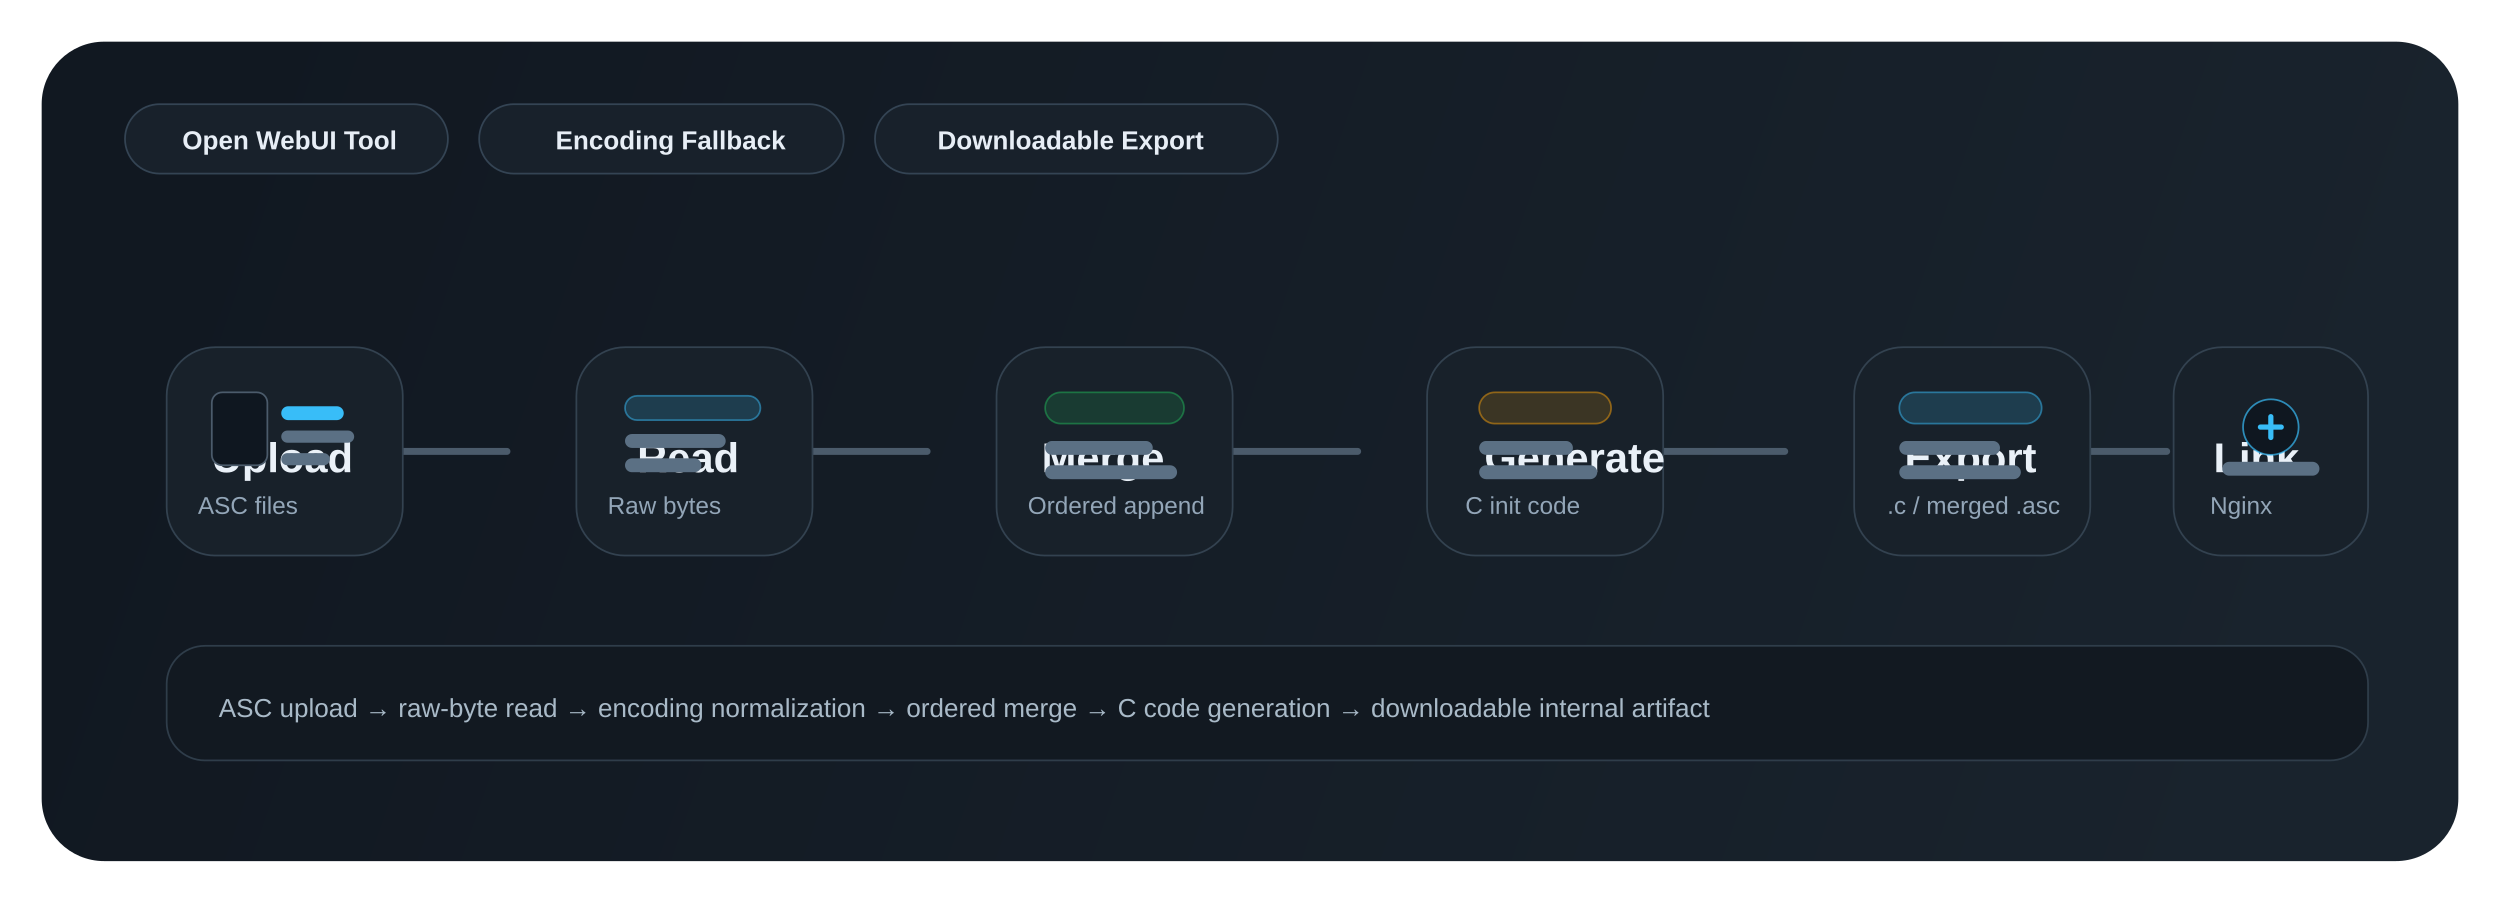
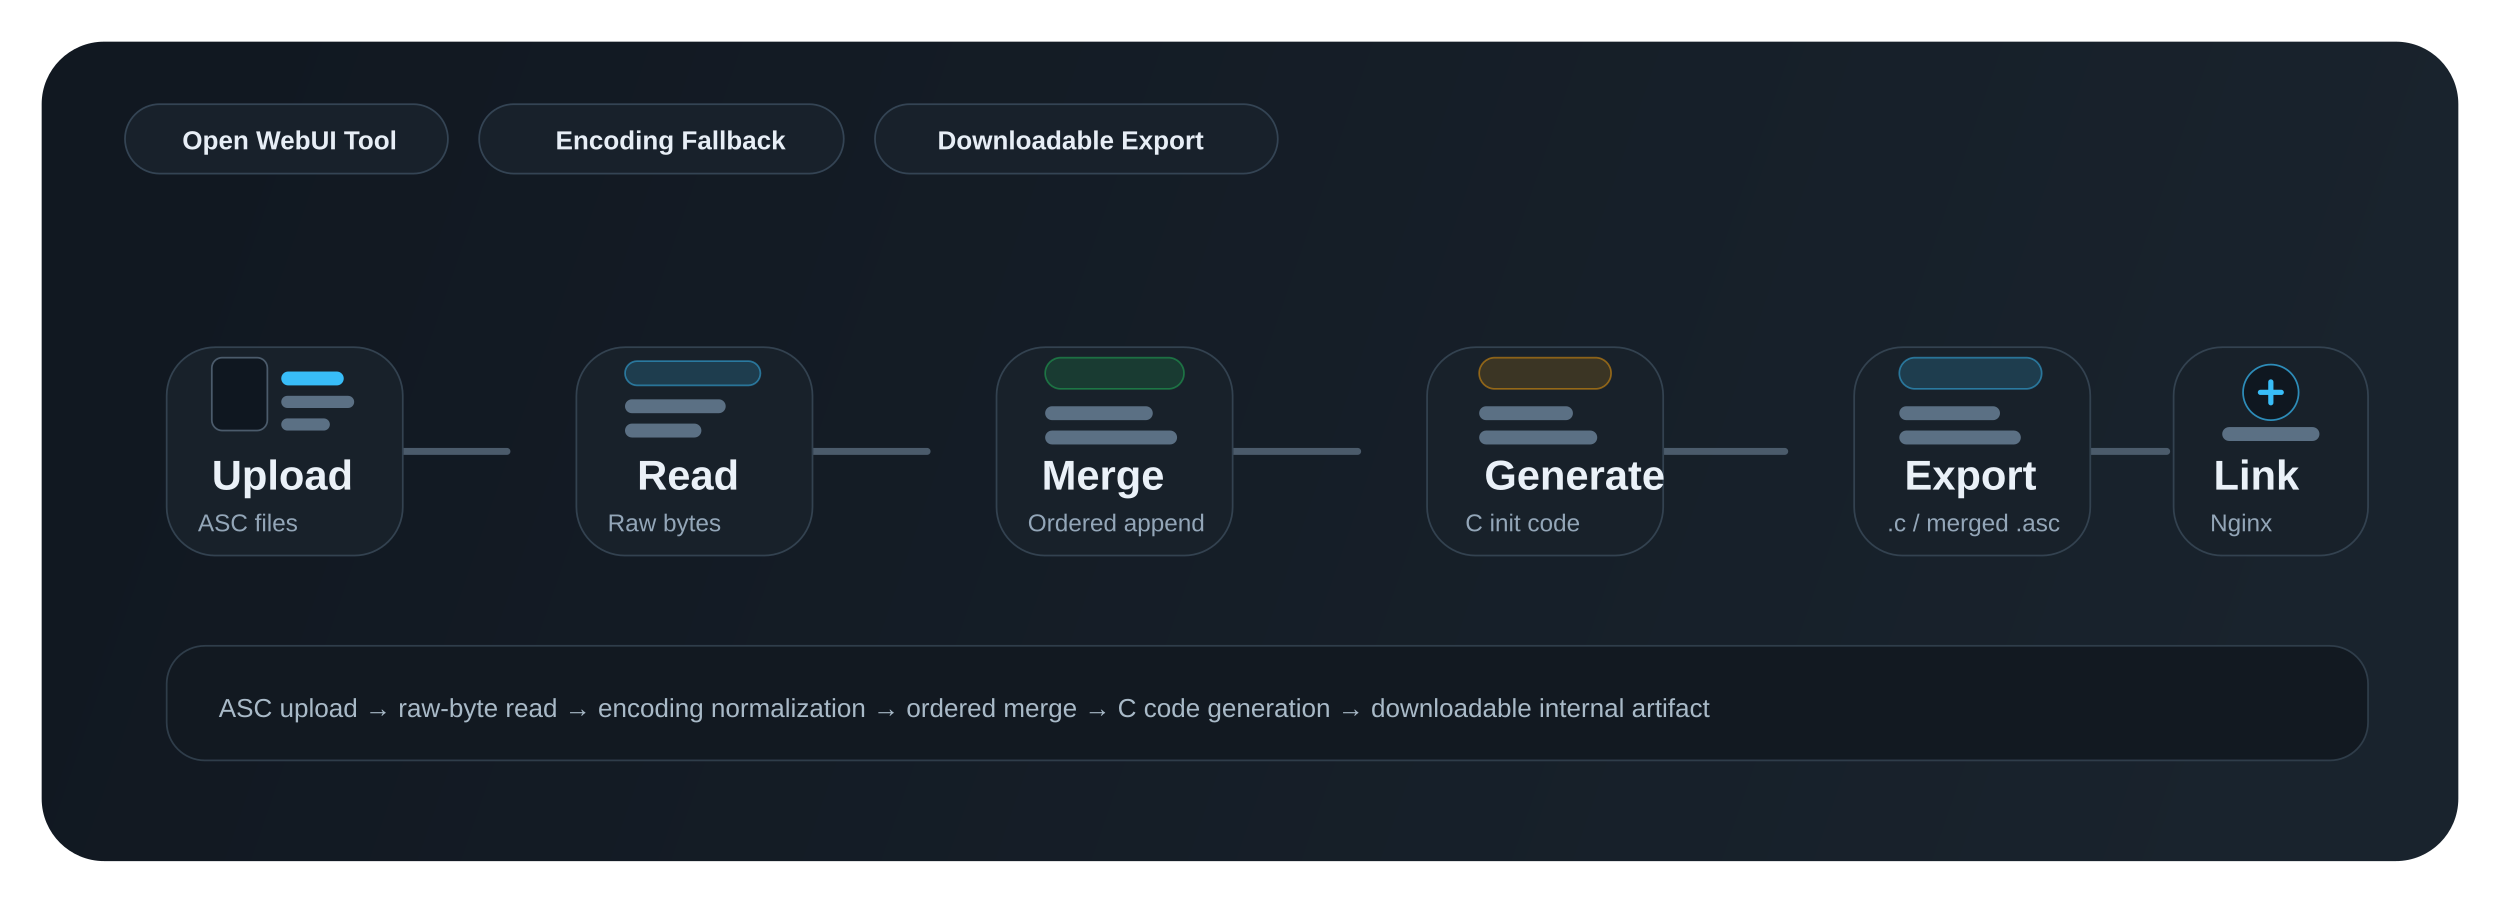
<svg xmlns="http://www.w3.org/2000/svg" width="1440" height="520" viewBox="0 0 1440 520" fill="none">
  <defs>
    <linearGradient id="bg" x1="120" y1="40" x2="1310" y2="450" gradientUnits="userSpaceOnUse">
      <stop stop-color="#111821" />
      <stop offset="1" stop-color="#19232D" />
    </linearGradient>
    <linearGradient id="node" x1="0" y1="0" x2="0" y2="120" gradientUnits="userSpaceOnUse">
      <stop stop-color="#1E2833" />
      <stop offset="1" stop-color="#18212A" />
    </linearGradient>
    <filter id="glow" x="-20%" y="-40%" width="140%" height="180%">
      <feGaussianBlur stdDeviation="10" result="blur" />
      <feMerge>
        <feMergeNode in="blur" />
        <feMergeNode in="SourceGraphic" />
      </feMerge>
    </filter>
  </defs>
  <rect x="24" y="24" width="1392" height="472" rx="36" fill="url(#bg)" />
  <rect x="72" y="60" width="186" height="40" rx="20" fill="#18212B" stroke="#344454" />
  <rect x="276" y="60" width="210" height="40" rx="20" fill="#18212B" stroke="#344454" />
  <rect x="504" y="60" width="232" height="40" rx="20" fill="#18212B" stroke="#344454" />
  <g font-family="Segoe UI, Arial, sans-serif" fill="#E7EEF6" font-size="15" font-weight="600">
    <text x="105" y="86">Open WebUI Tool</text>
    <text x="320" y="86">Encoding Fallback</text>
    <text x="540" y="86">Downloadable Export</text>
  </g>
  <g stroke="#4B5B6B" stroke-width="4" stroke-linecap="round">
    <path d="M212 260H292" />
    <path d="M448 260H534" />
    <path d="M694 260H782" />
    <path d="M942 260H1028" />
    <path d="M1188 260H1248" />
  </g>
  <g stroke="#7DD3FC" stroke-width="4" stroke-linecap="round" filter="url(#glow)">
    <path d="M292 260H338" />
    <path d="M782 260H828" />
    <path d="M1028 260H1074" />
  </g>
  <g>
    <rect x="96" y="200" width="136" height="120" rx="28" fill="url(#node)" stroke="#334250" />
    <rect x="332" y="200" width="136" height="120" rx="28" fill="url(#node)" stroke="#334250" />
    <rect x="574" y="200" width="136" height="120" rx="28" fill="url(#node)" stroke="#334250" />
    <rect x="822" y="200" width="136" height="120" rx="28" fill="url(#node)" stroke="#334250" />
    <rect x="1068" y="200" width="136" height="120" rx="28" fill="url(#node)" stroke="#334250" />
    <rect x="1252" y="200" width="112" height="120" rx="28" fill="url(#node)" stroke="#334250" />
  </g>
-   <g font-family="Segoe UI, Arial, sans-serif" fill="#EAF1F8" font-size="24" font-weight="700">
+   <g font-family="Segoe UI, Arial, sans-serif" fill="#EAF1F8" font-size="24" font-weight="700" transform="translate(0, 10)">
    <text x="122" y="272">Upload</text>
    <text x="367" y="272">Read</text>
    <text x="600" y="272">Merge</text>
    <text x="855" y="272">Generate</text>
    <text x="1097" y="272">Export</text>
    <text x="1275" y="272">Link</text>
  </g>
-   <g font-family="Segoe UI, Arial, sans-serif" fill="#93A6B8" font-size="14">
+   <g font-family="Segoe UI, Arial, sans-serif" fill="#93A6B8" font-size="14" transform="translate(0, 10)">
    <text x="114" y="296">ASC files</text>
    <text x="350" y="296">Raw bytes</text>
    <text x="592" y="296">Ordered append</text>
    <text x="844" y="296">C init code</text>
    <text x="1087" y="296">.c / merged .asc</text>
    <text x="1273" y="296">Nginx</text>
  </g>
-   <g>
+   <g transform="translate(0, -20)">
    <rect x="122" y="226" width="32" height="42" rx="6" fill="#0F1720" stroke="#4B5B6B" />
    <rect x="162" y="234" width="36" height="8" rx="4" fill="#38BDF8" />
    <rect x="162" y="248" width="42" height="7" rx="3.5" fill="#5B7084" />
    <rect x="162" y="261" width="28" height="7" rx="3.5" fill="#5B7084" />
    <rect x="360" y="228" width="78" height="14" rx="7" fill="#38BDF8" fill-opacity="0.18" stroke="#38BDF8" stroke-opacity="0.5" />
    <rect x="360" y="250" width="58" height="8" rx="4" fill="#5B7084" />
    <rect x="360" y="264" width="44" height="8" rx="4" fill="#5B7084" />
    <rect x="602" y="226" width="80" height="18" rx="9" fill="#22C55E" fill-opacity="0.16" stroke="#22C55E" stroke-opacity="0.45" />
    <rect x="602" y="254" width="62" height="8" rx="4" fill="#5B7084" />
    <rect x="602" y="268" width="76" height="8" rx="4" fill="#5B7084" />
    <rect x="852" y="226" width="76" height="18" rx="9" fill="#F59E0B" fill-opacity="0.16" stroke="#F59E0B" stroke-opacity="0.5" />
    <rect x="852" y="254" width="54" height="8" rx="4" fill="#5B7084" />
    <rect x="852" y="268" width="68" height="8" rx="4" fill="#5B7084" />
    <rect x="1094" y="226" width="82" height="18" rx="9" fill="#38BDF8" fill-opacity="0.18" stroke="#38BDF8" stroke-opacity="0.5" />
    <rect x="1094" y="254" width="58" height="8" rx="4" fill="#5B7084" />
    <rect x="1094" y="268" width="70" height="8" rx="4" fill="#5B7084" />
    <circle cx="1308" cy="246" r="16" fill="#0F1720" stroke="#38BDF8" stroke-opacity="0.7" />
    <path d="M1302 246H1314" stroke="#38BDF8" stroke-width="3" stroke-linecap="round" />
    <path d="M1308 240V252" stroke="#38BDF8" stroke-width="3" stroke-linecap="round" />
    <rect x="1280" y="266" width="56" height="8" rx="4" fill="#5B7084" />
  </g>
  <rect x="96" y="372" width="1268" height="66" rx="22" fill="#121921" stroke="#2F3D4A" />
  <g font-family="Segoe UI, Arial, sans-serif" font-size="15" fill="#A9BAC8">
    <text x="126" y="413">ASC upload → raw-byte read → encoding normalization → ordered merge → C code generation → downloadable internal artifact</text>
  </g>
</svg>
